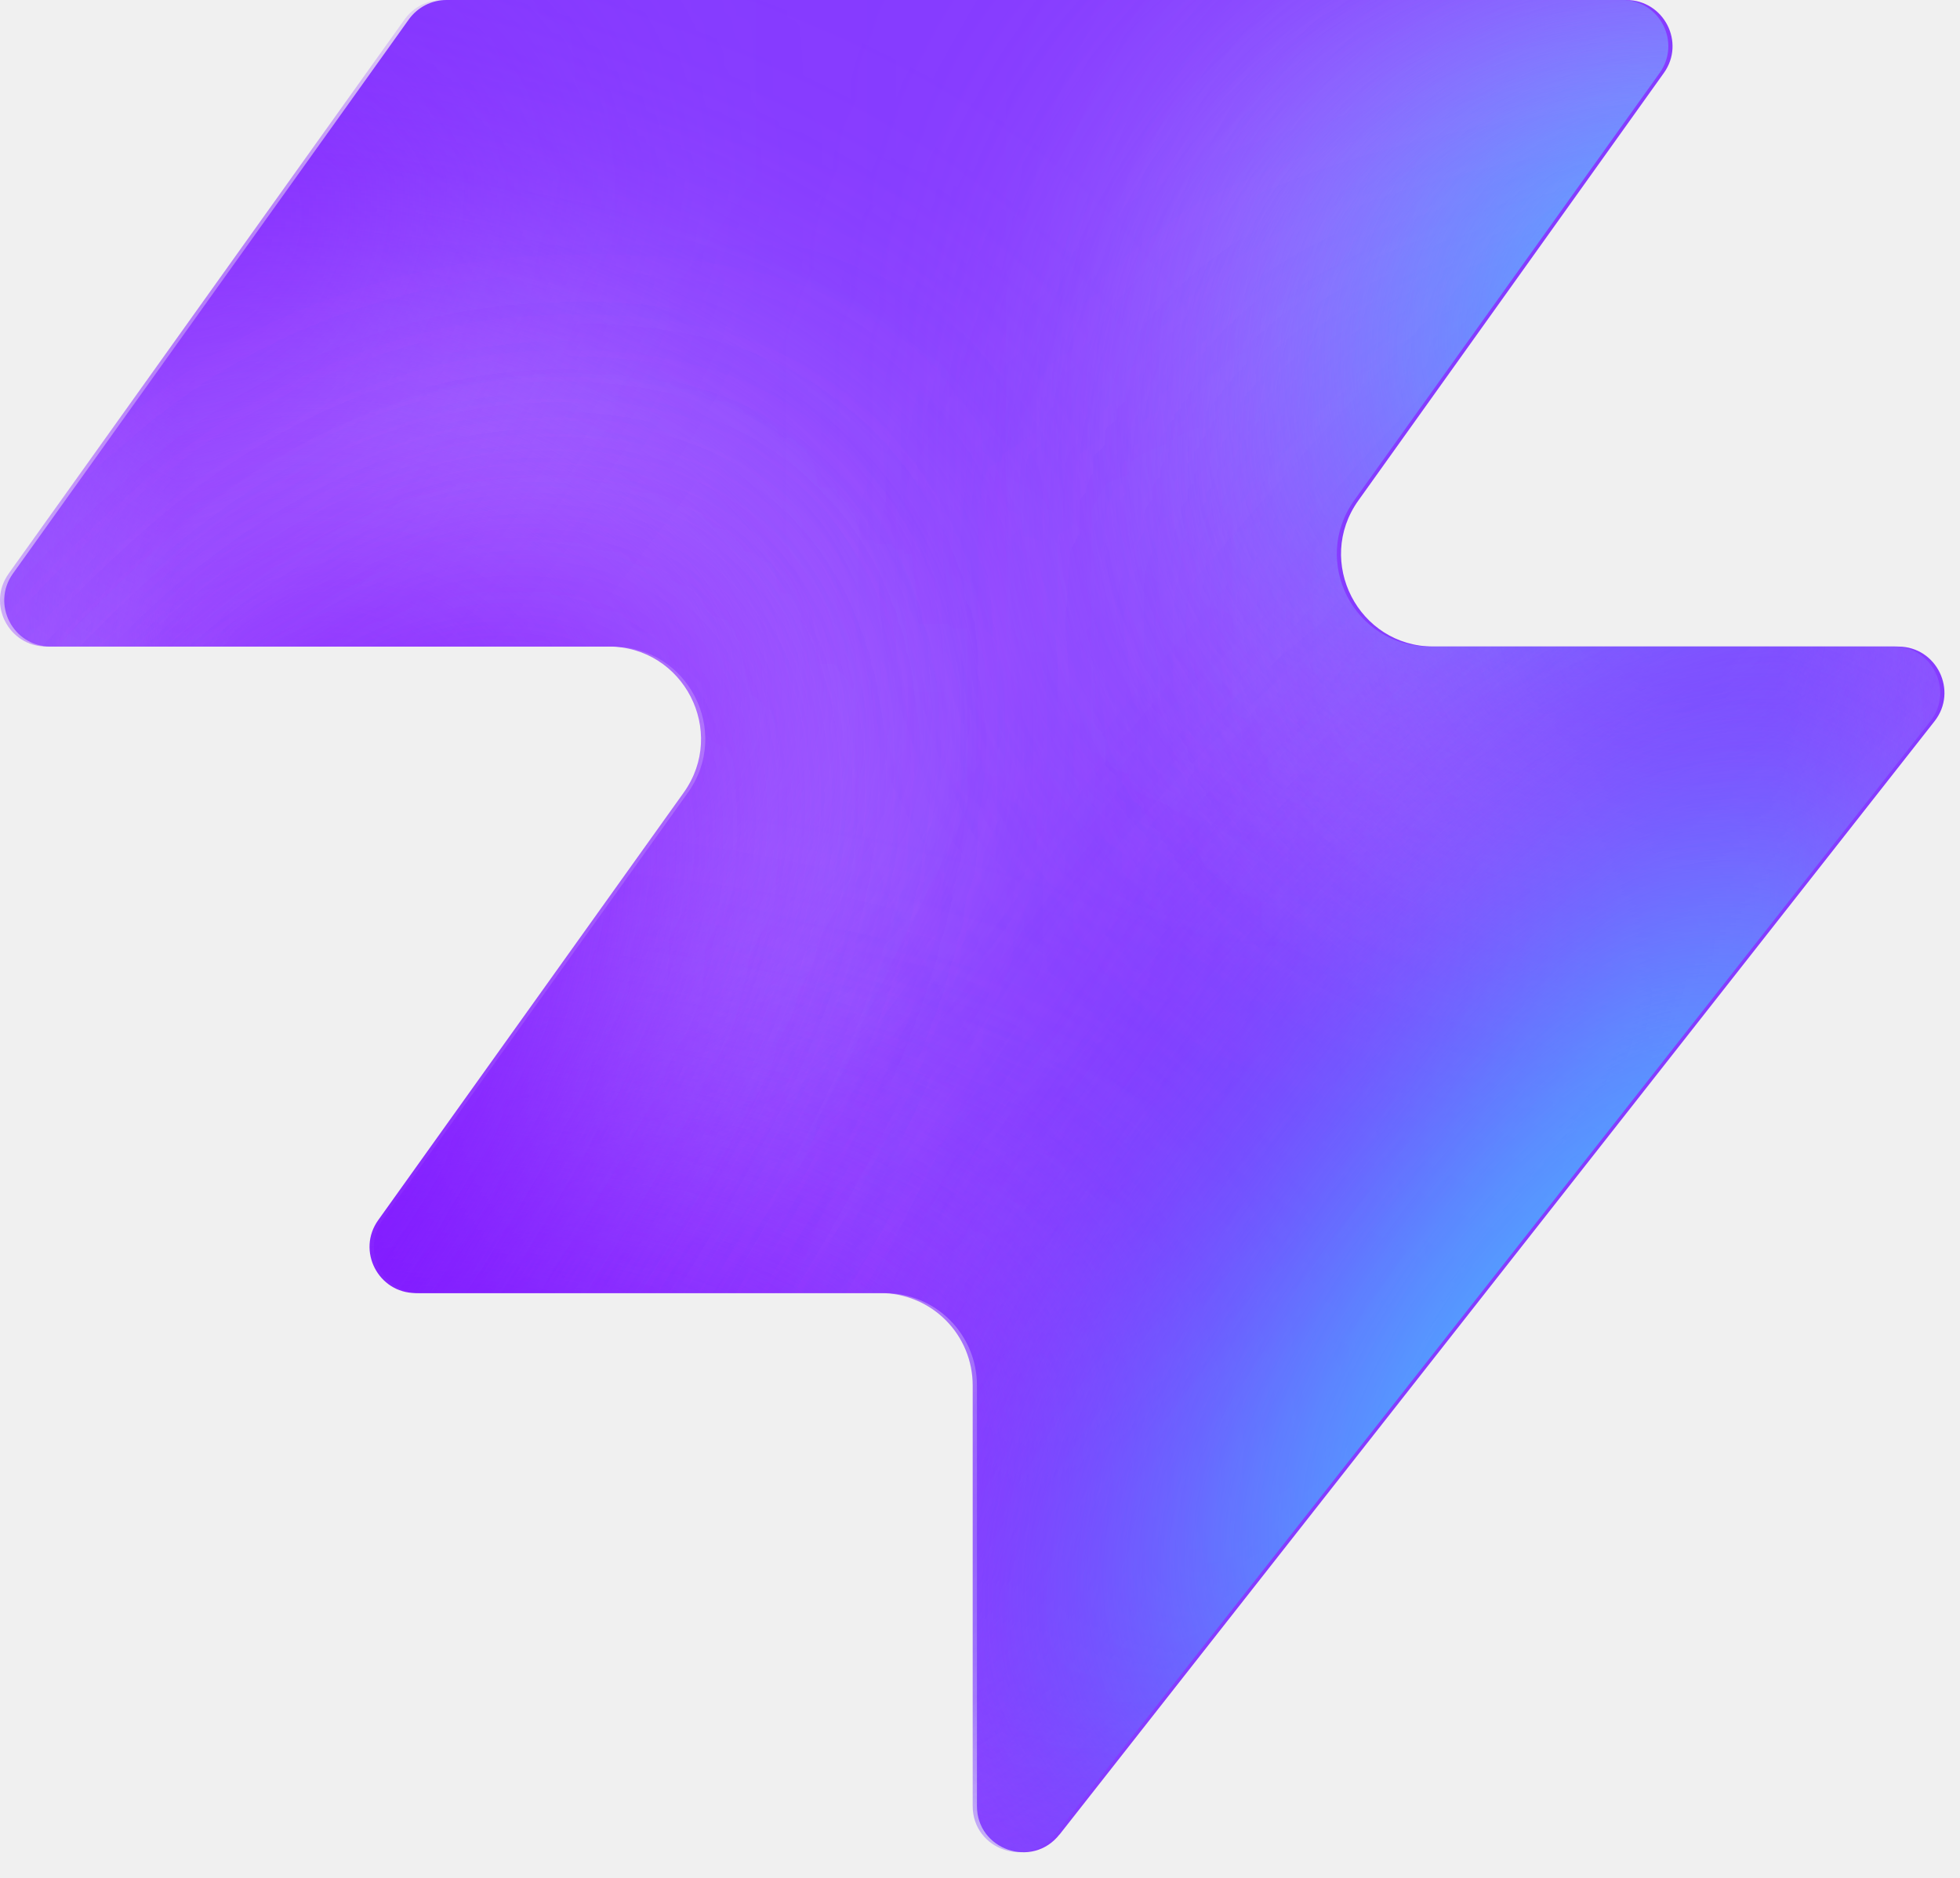
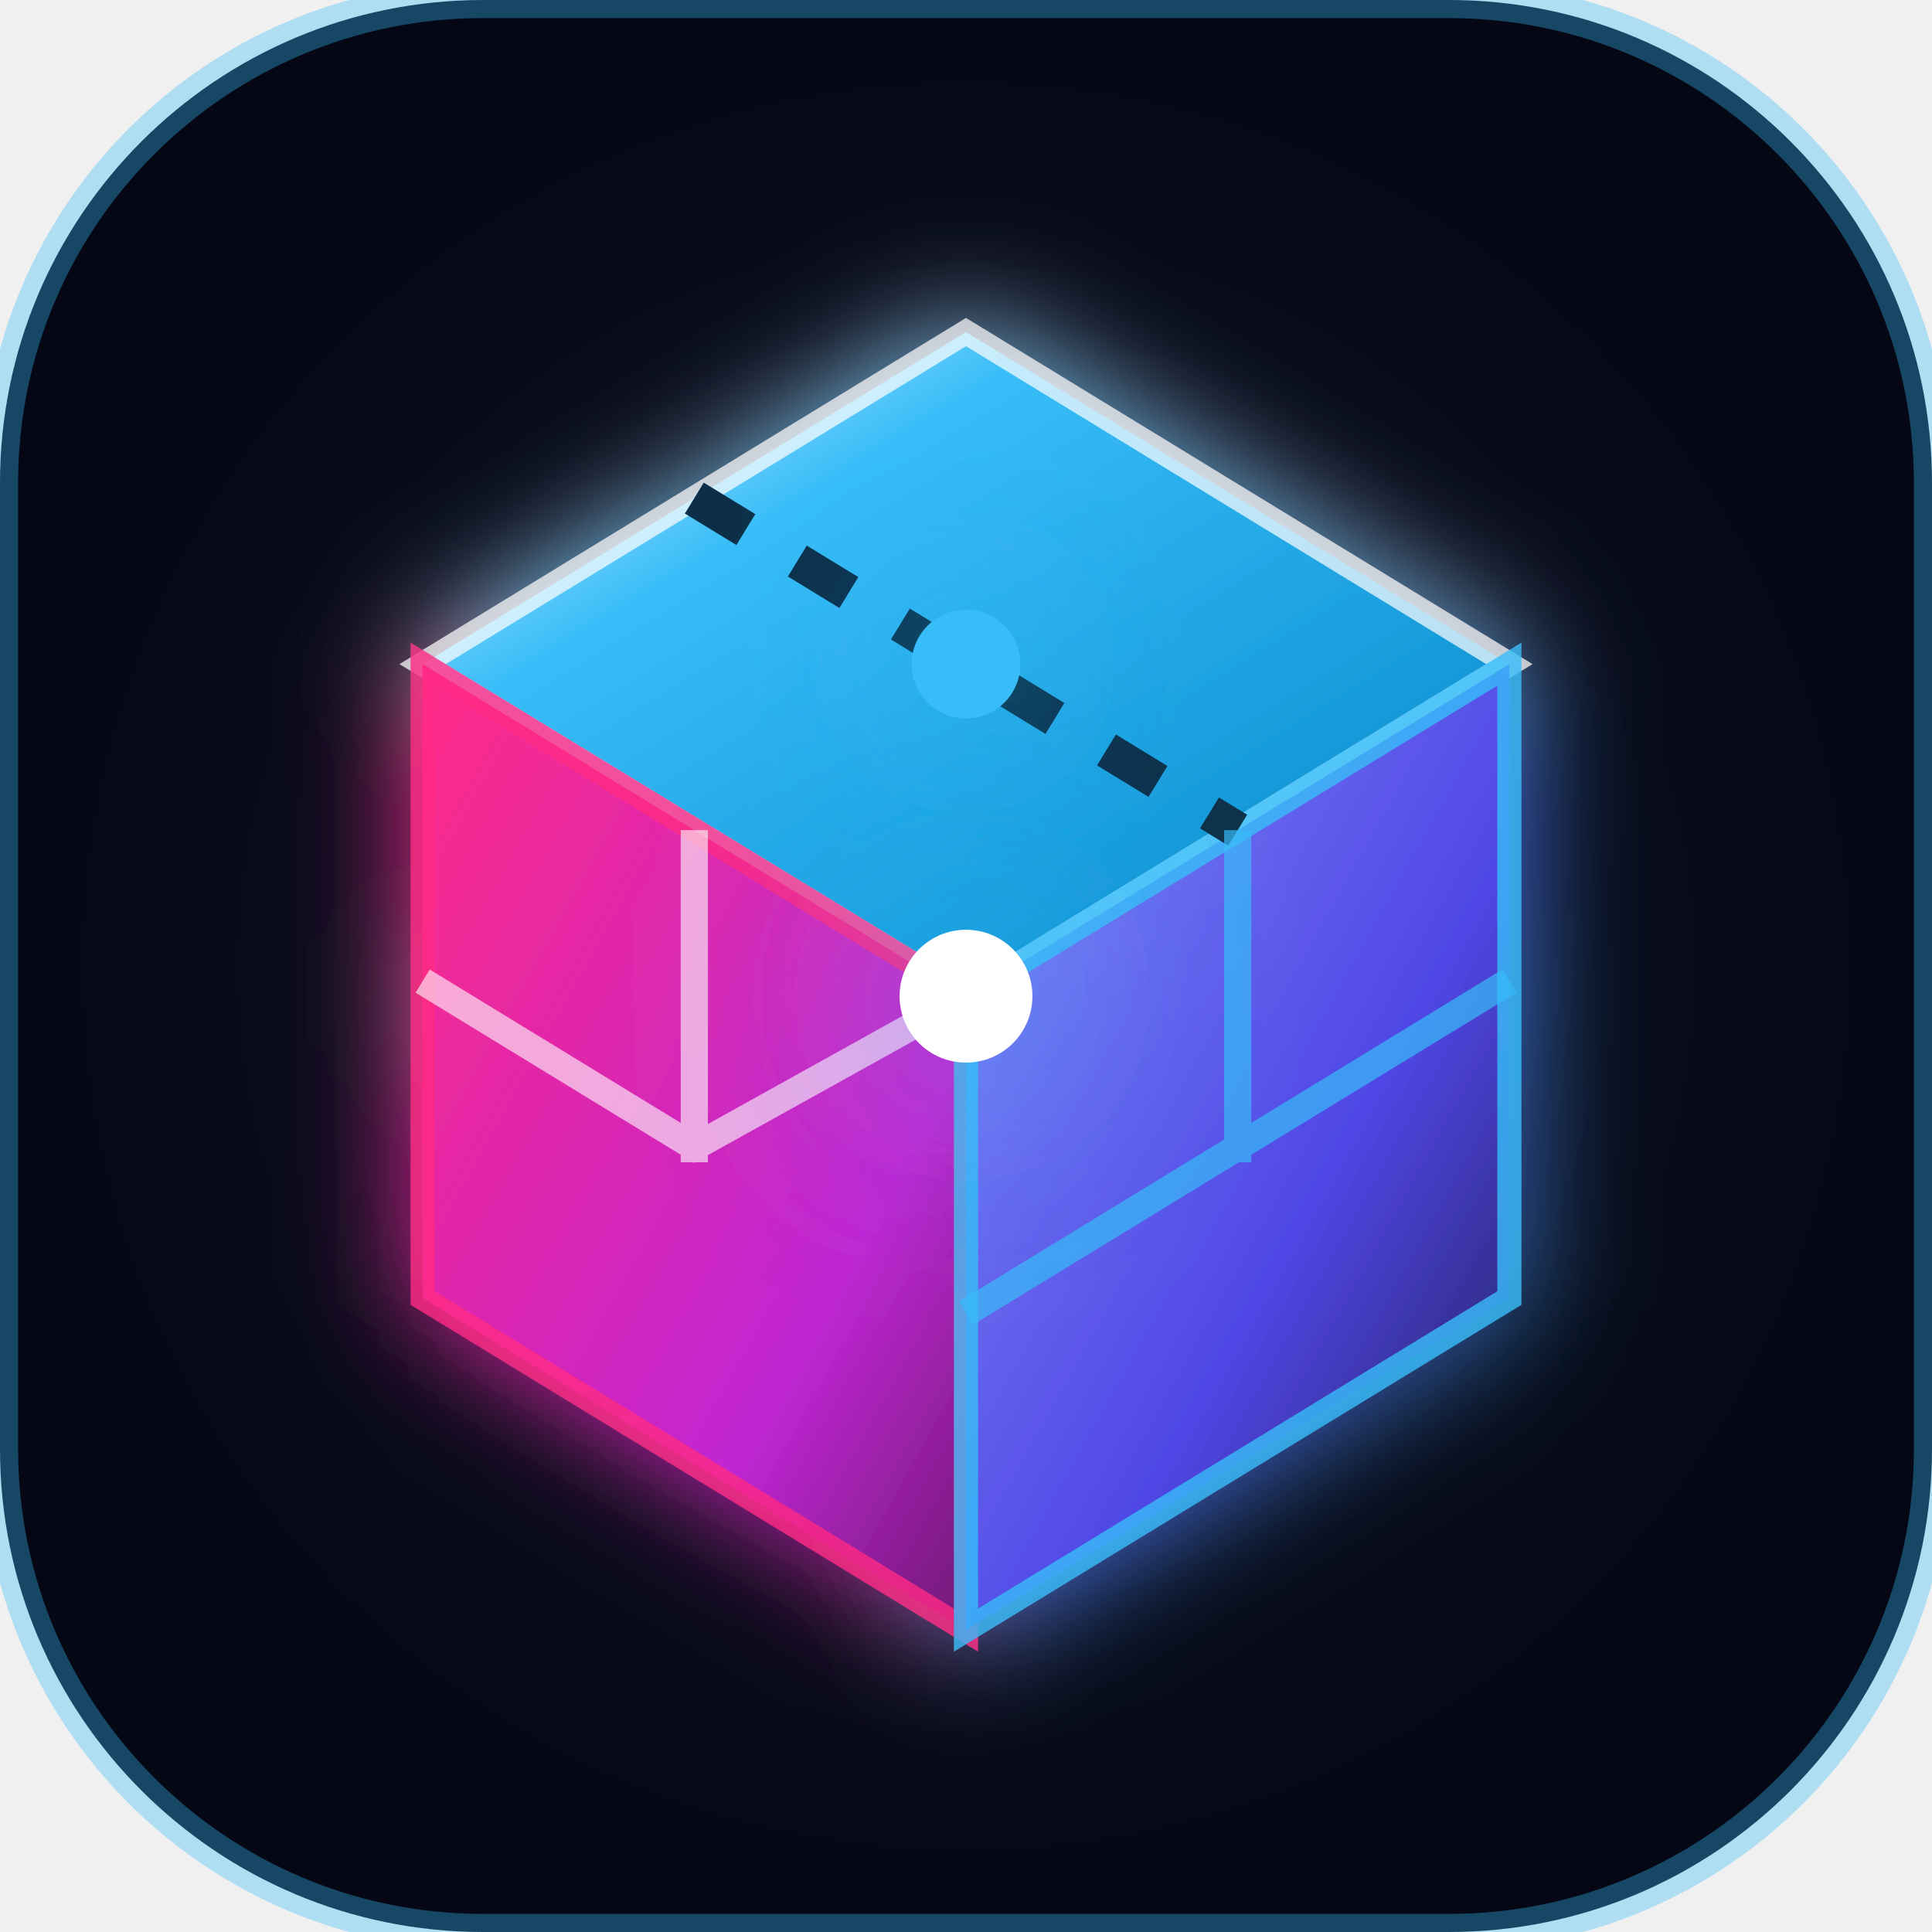
- <svg xmlns="http://www.w3.org/2000/svg" width="48" height="46" fill="none" viewBox="0 0 48 46">
-   <path fill="#863bff" d="M25.946 44.938c-.664.845-2.021.375-2.021-.698V33.937a2.26 2.26 0 0 0-2.262-2.262H10.287c-.92 0-1.456-1.04-.92-1.788l7.48-10.471c1.07-1.497 0-3.578-1.842-3.578H1.237c-.92 0-1.456-1.04-.92-1.788L10.013.474c.214-.297.556-.474.92-.474h28.894c.92 0 1.456 1.04.92 1.788l-7.48 10.471c-1.07 1.498 0 3.579 1.842 3.579h11.377c.943 0 1.473 1.088.89 1.83L25.947 44.94z" style="fill:#863bff;fill:color(display-p3 .525 .23 1);fill-opacity:1" />
-   <mask id="a" width="48" height="46" x="0" y="0" maskUnits="userSpaceOnUse" style="mask-type:alpha">
-     <path fill="#000" d="M25.842 44.938c-.664.844-2.021.375-2.021-.698V33.937a2.26 2.26 0 0 0-2.262-2.262H10.183c-.92 0-1.456-1.04-.92-1.788l7.48-10.471c1.07-1.498 0-3.579-1.842-3.579H1.133c-.92 0-1.456-1.04-.92-1.787L9.91.473c.214-.297.556-.474.92-.474h28.894c.92 0 1.456 1.04.92 1.788l-7.48 10.471c-1.07 1.498 0 3.578 1.842 3.578h11.377c.943 0 1.473 1.088.89 1.832L25.843 44.94z" style="fill:#000;fill-opacity:1" />
-   </mask>
-   <g mask="url(#a)">
-     <g filter="url(#b)">
-       <ellipse cx="5.508" cy="14.704" fill="#ede6ff" rx="5.508" ry="14.704" style="fill:#ede6ff;fill:color(display-p3 .927 .903 1);fill-opacity:1" transform="matrix(.00324 1 1 -.00324 -4.47 31.516)" />
-     </g>
-     <g filter="url(#c)">
-       <ellipse cx="10.399" cy="29.851" fill="#ede6ff" rx="10.399" ry="29.851" style="fill:#ede6ff;fill:color(display-p3 .927 .903 1);fill-opacity:1" transform="matrix(.00324 1 1 -.00324 -39.328 7.883)" />
-     </g>
-     <g filter="url(#d)">
-       <ellipse cx="5.508" cy="30.487" fill="#7e14ff" rx="5.508" ry="30.487" style="fill:#7e14ff;fill:color(display-p3 .492 .077 1);fill-opacity:1" transform="rotate(89.814 -25.913 -14.639)scale(1 -1)" />
-     </g>
-     <g filter="url(#e)">
-       <ellipse cx="5.508" cy="30.599" fill="#7e14ff" rx="5.508" ry="30.599" style="fill:#7e14ff;fill:color(display-p3 .492 .077 1);fill-opacity:1" transform="rotate(89.814 -32.644 -3.334)scale(1 -1)" />
-     </g>
-     <g filter="url(#f)">
-       <ellipse cx="5.508" cy="30.599" fill="#7e14ff" rx="5.508" ry="30.599" style="fill:#7e14ff;fill:color(display-p3 .492 .077 1);fill-opacity:1" transform="matrix(.00324 1 1 -.00324 -34.34 30.47)" />
-     </g>
-     <g filter="url(#g)">
-       <ellipse cx="14.072" cy="22.078" fill="#ede6ff" rx="14.072" ry="22.078" style="fill:#ede6ff;fill:color(display-p3 .927 .903 1);fill-opacity:1" transform="rotate(93.35 24.506 48.493)scale(-1 1)" />
-     </g>
-     <g filter="url(#h)">
-       <ellipse cx="3.47" cy="21.501" fill="#7e14ff" rx="3.47" ry="21.501" style="fill:#7e14ff;fill:color(display-p3 .492 .077 1);fill-opacity:1" transform="rotate(89.009 28.708 47.59)scale(-1 1)" />
-     </g>
-     <g filter="url(#i)">
-       <ellipse cx="3.47" cy="21.501" fill="#7e14ff" rx="3.47" ry="21.501" style="fill:#7e14ff;fill:color(display-p3 .492 .077 1);fill-opacity:1" transform="rotate(89.009 28.708 47.59)scale(-1 1)" />
-     </g>
-     <g filter="url(#j)">
-       <ellipse cx=".387" cy="8.972" fill="#7e14ff" rx="4.407" ry="29.108" style="fill:#7e14ff;fill:color(display-p3 .492 .077 1);fill-opacity:1" transform="rotate(39.51 .387 8.972)" />
-     </g>
-     <g filter="url(#k)">
-       <ellipse cx="47.523" cy="-6.092" fill="#7e14ff" rx="4.407" ry="29.108" style="fill:#7e14ff;fill:color(display-p3 .492 .077 1);fill-opacity:1" transform="rotate(37.892 47.523 -6.092)" />
-     </g>
-     <g filter="url(#l)">
-       <ellipse cx="41.412" cy="6.333" fill="#47bfff" rx="5.971" ry="9.665" style="fill:#47bfff;fill:color(display-p3 .28 .748 1);fill-opacity:1" transform="rotate(37.892 41.412 6.333)" />
-     </g>
-     <g filter="url(#m)">
-       <ellipse cx="-1.879" cy="38.332" fill="#7e14ff" rx="4.407" ry="29.108" style="fill:#7e14ff;fill:color(display-p3 .492 .077 1);fill-opacity:1" transform="rotate(37.892 -1.88 38.332)" />
-     </g>
-     <g filter="url(#n)">
-       <ellipse cx="-1.879" cy="38.332" fill="#7e14ff" rx="4.407" ry="29.108" style="fill:#7e14ff;fill:color(display-p3 .492 .077 1);fill-opacity:1" transform="rotate(37.892 -1.88 38.332)" />
-     </g>
-     <g filter="url(#o)">
-       <ellipse cx="35.651" cy="29.907" fill="#7e14ff" rx="4.407" ry="29.108" style="fill:#7e14ff;fill:color(display-p3 .492 .077 1);fill-opacity:1" transform="rotate(37.892 35.651 29.907)" />
-     </g>
-     <g filter="url(#p)">
-       <ellipse cx="38.418" cy="32.4" fill="#47bfff" rx="5.971" ry="15.297" style="fill:#47bfff;fill:color(display-p3 .28 .748 1);fill-opacity:1" transform="rotate(37.892 38.418 32.4)" />
-     </g>
-   </g>
+ <svg xmlns="http://www.w3.org/2000/svg" viewBox="0 0 64 64" width="64" height="64">
  <defs>
-     <filter id="b" width="60.045" height="41.654" x="-19.77" y="16.149" color-interpolation-filters="sRGB" filterUnits="userSpaceOnUse">
-       <feFlood flood-opacity="0" result="BackgroundImageFix" />
-       <feBlend in="SourceGraphic" in2="BackgroundImageFix" result="shape" />
-       <feGaussianBlur result="effect1_foregroundBlur_2002_17158" stdDeviation="7.659" />
-     </filter>
-     <filter id="c" width="90.34" height="51.437" x="-54.613" y="-7.533" color-interpolation-filters="sRGB" filterUnits="userSpaceOnUse">
-       <feFlood flood-opacity="0" result="BackgroundImageFix" />
-       <feBlend in="SourceGraphic" in2="BackgroundImageFix" result="shape" />
-       <feGaussianBlur result="effect1_foregroundBlur_2002_17158" stdDeviation="7.659" />
-     </filter>
-     <filter id="d" width="79.355" height="29.4" x="-49.64" y="2.03" color-interpolation-filters="sRGB" filterUnits="userSpaceOnUse">
-       <feFlood flood-opacity="0" result="BackgroundImageFix" />
-       <feBlend in="SourceGraphic" in2="BackgroundImageFix" result="shape" />
-       <feGaussianBlur result="effect1_foregroundBlur_2002_17158" stdDeviation="4.596" />
-     </filter>
-     <filter id="e" width="79.579" height="29.4" x="-45.045" y="20.029" color-interpolation-filters="sRGB" filterUnits="userSpaceOnUse">
-       <feFlood flood-opacity="0" result="BackgroundImageFix" />
-       <feBlend in="SourceGraphic" in2="BackgroundImageFix" result="shape" />
-       <feGaussianBlur result="effect1_foregroundBlur_2002_17158" stdDeviation="4.596" />
-     </filter>
-     <filter id="f" width="79.579" height="29.4" x="-43.513" y="21.178" color-interpolation-filters="sRGB" filterUnits="userSpaceOnUse">
-       <feFlood flood-opacity="0" result="BackgroundImageFix" />
-       <feBlend in="SourceGraphic" in2="BackgroundImageFix" result="shape" />
-       <feGaussianBlur result="effect1_foregroundBlur_2002_17158" stdDeviation="4.596" />
-     </filter>
-     <filter id="g" width="74.749" height="58.852" x="15.756" y="-17.901" color-interpolation-filters="sRGB" filterUnits="userSpaceOnUse">
-       <feFlood flood-opacity="0" result="BackgroundImageFix" />
-       <feBlend in="SourceGraphic" in2="BackgroundImageFix" result="shape" />
-       <feGaussianBlur result="effect1_foregroundBlur_2002_17158" stdDeviation="7.659" />
-     </filter>
-     <filter id="h" width="61.377" height="25.362" x="23.548" y="2.284" color-interpolation-filters="sRGB" filterUnits="userSpaceOnUse">
-       <feFlood flood-opacity="0" result="BackgroundImageFix" />
-       <feBlend in="SourceGraphic" in2="BackgroundImageFix" result="shape" />
-       <feGaussianBlur result="effect1_foregroundBlur_2002_17158" stdDeviation="4.596" />
-     </filter>
-     <filter id="i" width="61.377" height="25.362" x="23.548" y="2.284" color-interpolation-filters="sRGB" filterUnits="userSpaceOnUse">
-       <feFlood flood-opacity="0" result="BackgroundImageFix" />
-       <feBlend in="SourceGraphic" in2="BackgroundImageFix" result="shape" />
-       <feGaussianBlur result="effect1_foregroundBlur_2002_17158" stdDeviation="4.596" />
-     </filter>
-     <filter id="j" width="56.045" height="63.649" x="-27.636" y="-22.853" color-interpolation-filters="sRGB" filterUnits="userSpaceOnUse">
-       <feFlood flood-opacity="0" result="BackgroundImageFix" />
-       <feBlend in="SourceGraphic" in2="BackgroundImageFix" result="shape" />
-       <feGaussianBlur result="effect1_foregroundBlur_2002_17158" stdDeviation="4.596" />
-     </filter>
-     <filter id="k" width="54.814" height="64.646" x="20.116" y="-38.415" color-interpolation-filters="sRGB" filterUnits="userSpaceOnUse">
-       <feFlood flood-opacity="0" result="BackgroundImageFix" />
-       <feBlend in="SourceGraphic" in2="BackgroundImageFix" result="shape" />
-       <feGaussianBlur result="effect1_foregroundBlur_2002_17158" stdDeviation="4.596" />
-     </filter>
-     <filter id="l" width="33.541" height="35.313" x="24.641" y="-11.323" color-interpolation-filters="sRGB" filterUnits="userSpaceOnUse">
-       <feFlood flood-opacity="0" result="BackgroundImageFix" />
-       <feBlend in="SourceGraphic" in2="BackgroundImageFix" result="shape" />
-       <feGaussianBlur result="effect1_foregroundBlur_2002_17158" stdDeviation="4.596" />
-     </filter>
-     <filter id="m" width="54.814" height="64.646" x="-29.286" y="6.009" color-interpolation-filters="sRGB" filterUnits="userSpaceOnUse">
-       <feFlood flood-opacity="0" result="BackgroundImageFix" />
-       <feBlend in="SourceGraphic" in2="BackgroundImageFix" result="shape" />
-       <feGaussianBlur result="effect1_foregroundBlur_2002_17158" stdDeviation="4.596" />
-     </filter>
-     <filter id="n" width="54.814" height="64.646" x="-29.286" y="6.009" color-interpolation-filters="sRGB" filterUnits="userSpaceOnUse">
-       <feFlood flood-opacity="0" result="BackgroundImageFix" />
-       <feBlend in="SourceGraphic" in2="BackgroundImageFix" result="shape" />
-       <feGaussianBlur result="effect1_foregroundBlur_2002_17158" stdDeviation="4.596" />
-     </filter>
-     <filter id="o" width="54.814" height="64.646" x="8.244" y="-2.416" color-interpolation-filters="sRGB" filterUnits="userSpaceOnUse">
-       <feFlood flood-opacity="0" result="BackgroundImageFix" />
-       <feBlend in="SourceGraphic" in2="BackgroundImageFix" result="shape" />
-       <feGaussianBlur result="effect1_foregroundBlur_2002_17158" stdDeviation="4.596" />
-     </filter>
-     <filter id="p" width="39.409" height="43.623" x="18.713" y="10.588" color-interpolation-filters="sRGB" filterUnits="userSpaceOnUse">
-       <feFlood flood-opacity="0" result="BackgroundImageFix" />
-       <feBlend in="SourceGraphic" in2="BackgroundImageFix" result="shape" />
-       <feGaussianBlur result="effect1_foregroundBlur_2002_17158" stdDeviation="4.596" />
+     <radialGradient id="bgGrad" cx="50%" cy="50%" r="50%">
+       <stop offset="0%" stop-color="#0f172a" />
+       <stop offset="100%" stop-color="#050714" />
+     </radialGradient>
+     <linearGradient id="topFacet" x1="0%" y1="0%" x2="100%" y2="100%">
+       <stop offset="0%" stop-color="#ffffff" />
+       <stop offset="30%" stop-color="#38bdf8" />
+       <stop offset="100%" stop-color="#0284c7" />
+     </linearGradient>
+     <linearGradient id="leftFacet" x1="0%" y1="0%" x2="100%" y2="100%">
+       <stop offset="0%" stop-color="#ff2a85" />
+       <stop offset="70%" stop-color="#c026d3" />
+       <stop offset="100%" stop-color="#701a75" />
+     </linearGradient>
+     <linearGradient id="rightFacet" x1="0%" y1="0%" x2="100%" y2="100%">
+       <stop offset="0%" stop-color="#818cf8" />
+       <stop offset="60%" stop-color="#4f46e5" />
+       <stop offset="100%" stop-color="#1e1b4b" />
+     </linearGradient>
+     <filter id="neonGlow" x="-20%" y="-20%" width="140%" height="140%">
+       <feGaussianBlur stdDeviation="2" result="blur" />
+       <feComposite in="SourceGraphic" in2="blur" operator="over" />
    </filter>
  </defs>
+   <rect width="64" height="64" rx="16" fill="url(#bgGrad)" stroke="#38bdf8" stroke-width="1.2" stroke-opacity="0.35" />
+   <g filter="url(#neonGlow)" transform="translate(0, 1)">
+     <polygon points="32,10 50,21 32,32 14,21" fill="url(#topFacet)" stroke="#ffffff" stroke-width="0.8" stroke-opacity="0.7" />
+     <polygon points="14,21 32,32 32,53 14,42" fill="url(#leftFacet)" stroke="#ff2a85" stroke-width="0.8" stroke-opacity="0.8" />
+     <polygon points="32,32 50,21 50,42 32,53" fill="url(#rightFacet)" stroke="#38bdf8" stroke-width="0.8" stroke-opacity="0.8" />
+     <line x1="23" y1="15.5" x2="41" y2="26.5" stroke="#082f49" stroke-width="1.2" stroke-dasharray="2,2" />
+     <circle cx="32" cy="21" r="1.8" fill="#38bdf8" filter="drop-shadow(0 0 3px #38bdf8)" />
+     <path d="M 23,26.5 L 23,37.5 M 14,31.5 L 23,37 L 32,32" stroke="#ffffff" stroke-width="0.9" stroke-opacity="0.6" fill="none" />
+     <path d="M 41,26.5 L 41,37.5 M 32,42.5 L 41,37 L 50,31.5" stroke="#38bdf8" stroke-width="0.9" stroke-opacity="0.7" fill="none" />
+     <circle cx="32" cy="32" r="2.2" fill="#ffffff" filter="drop-shadow(0 0 4px #38bdf8)" />
+   </g>
</svg>
